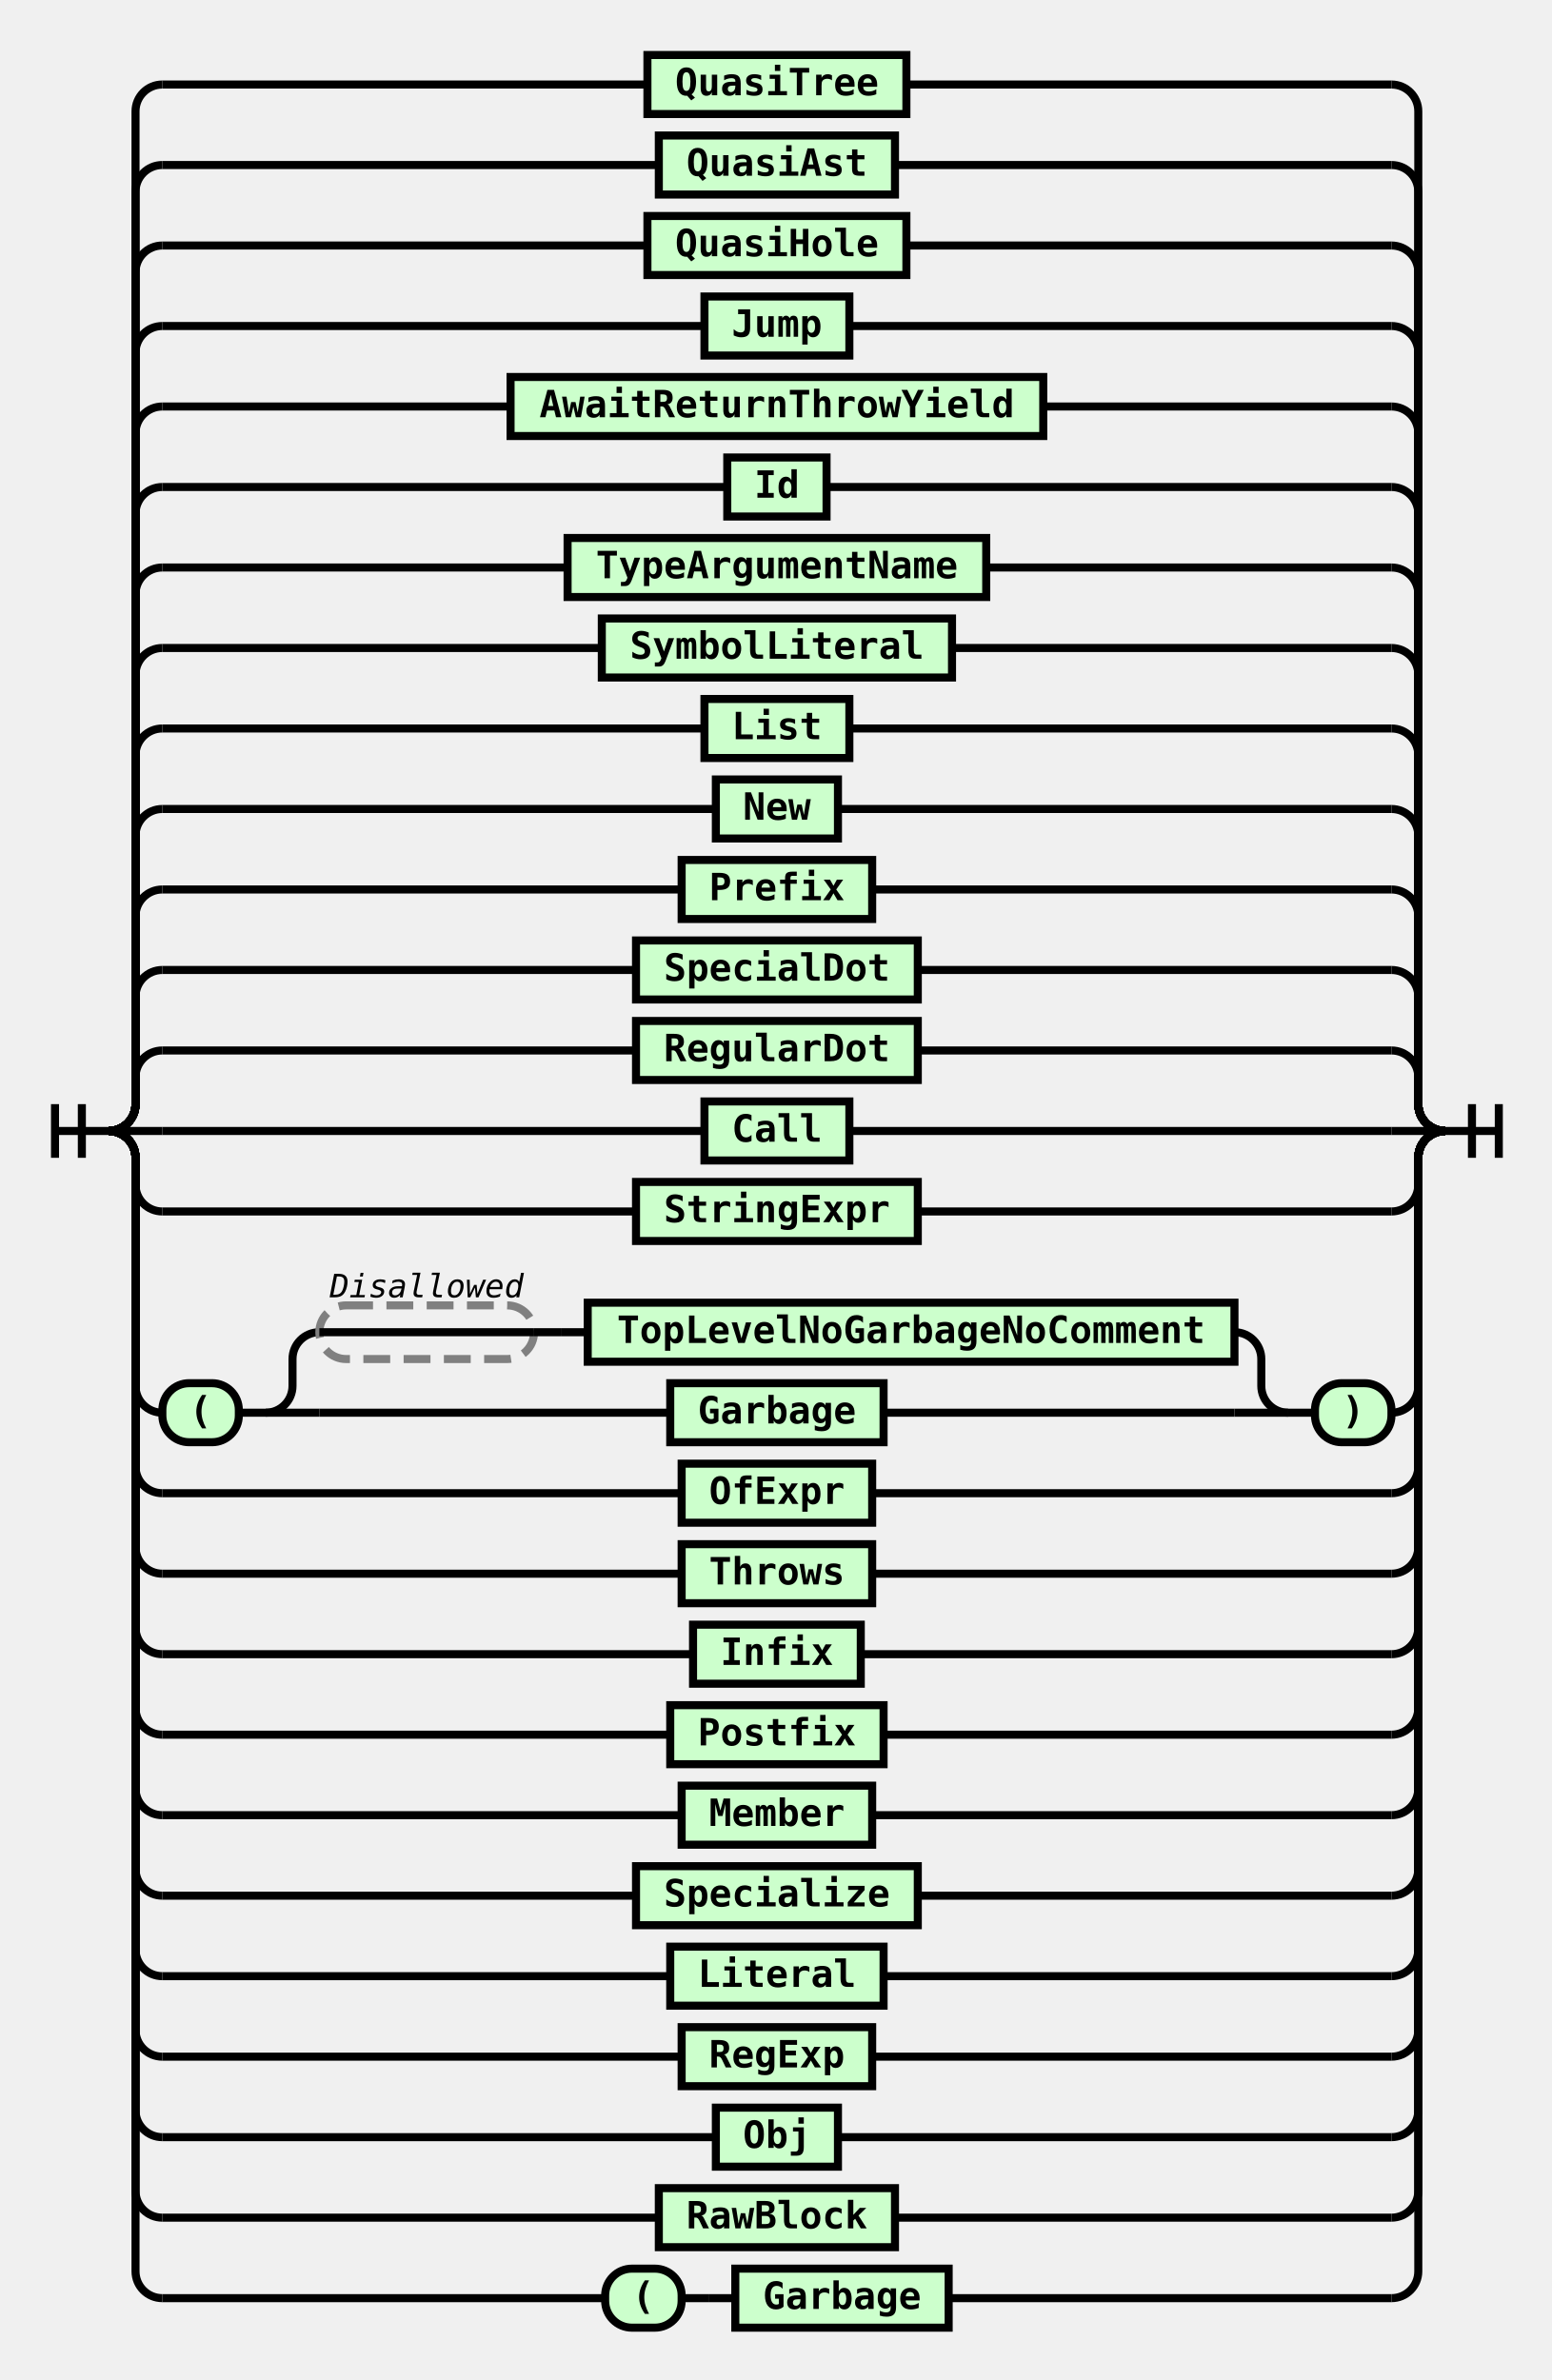
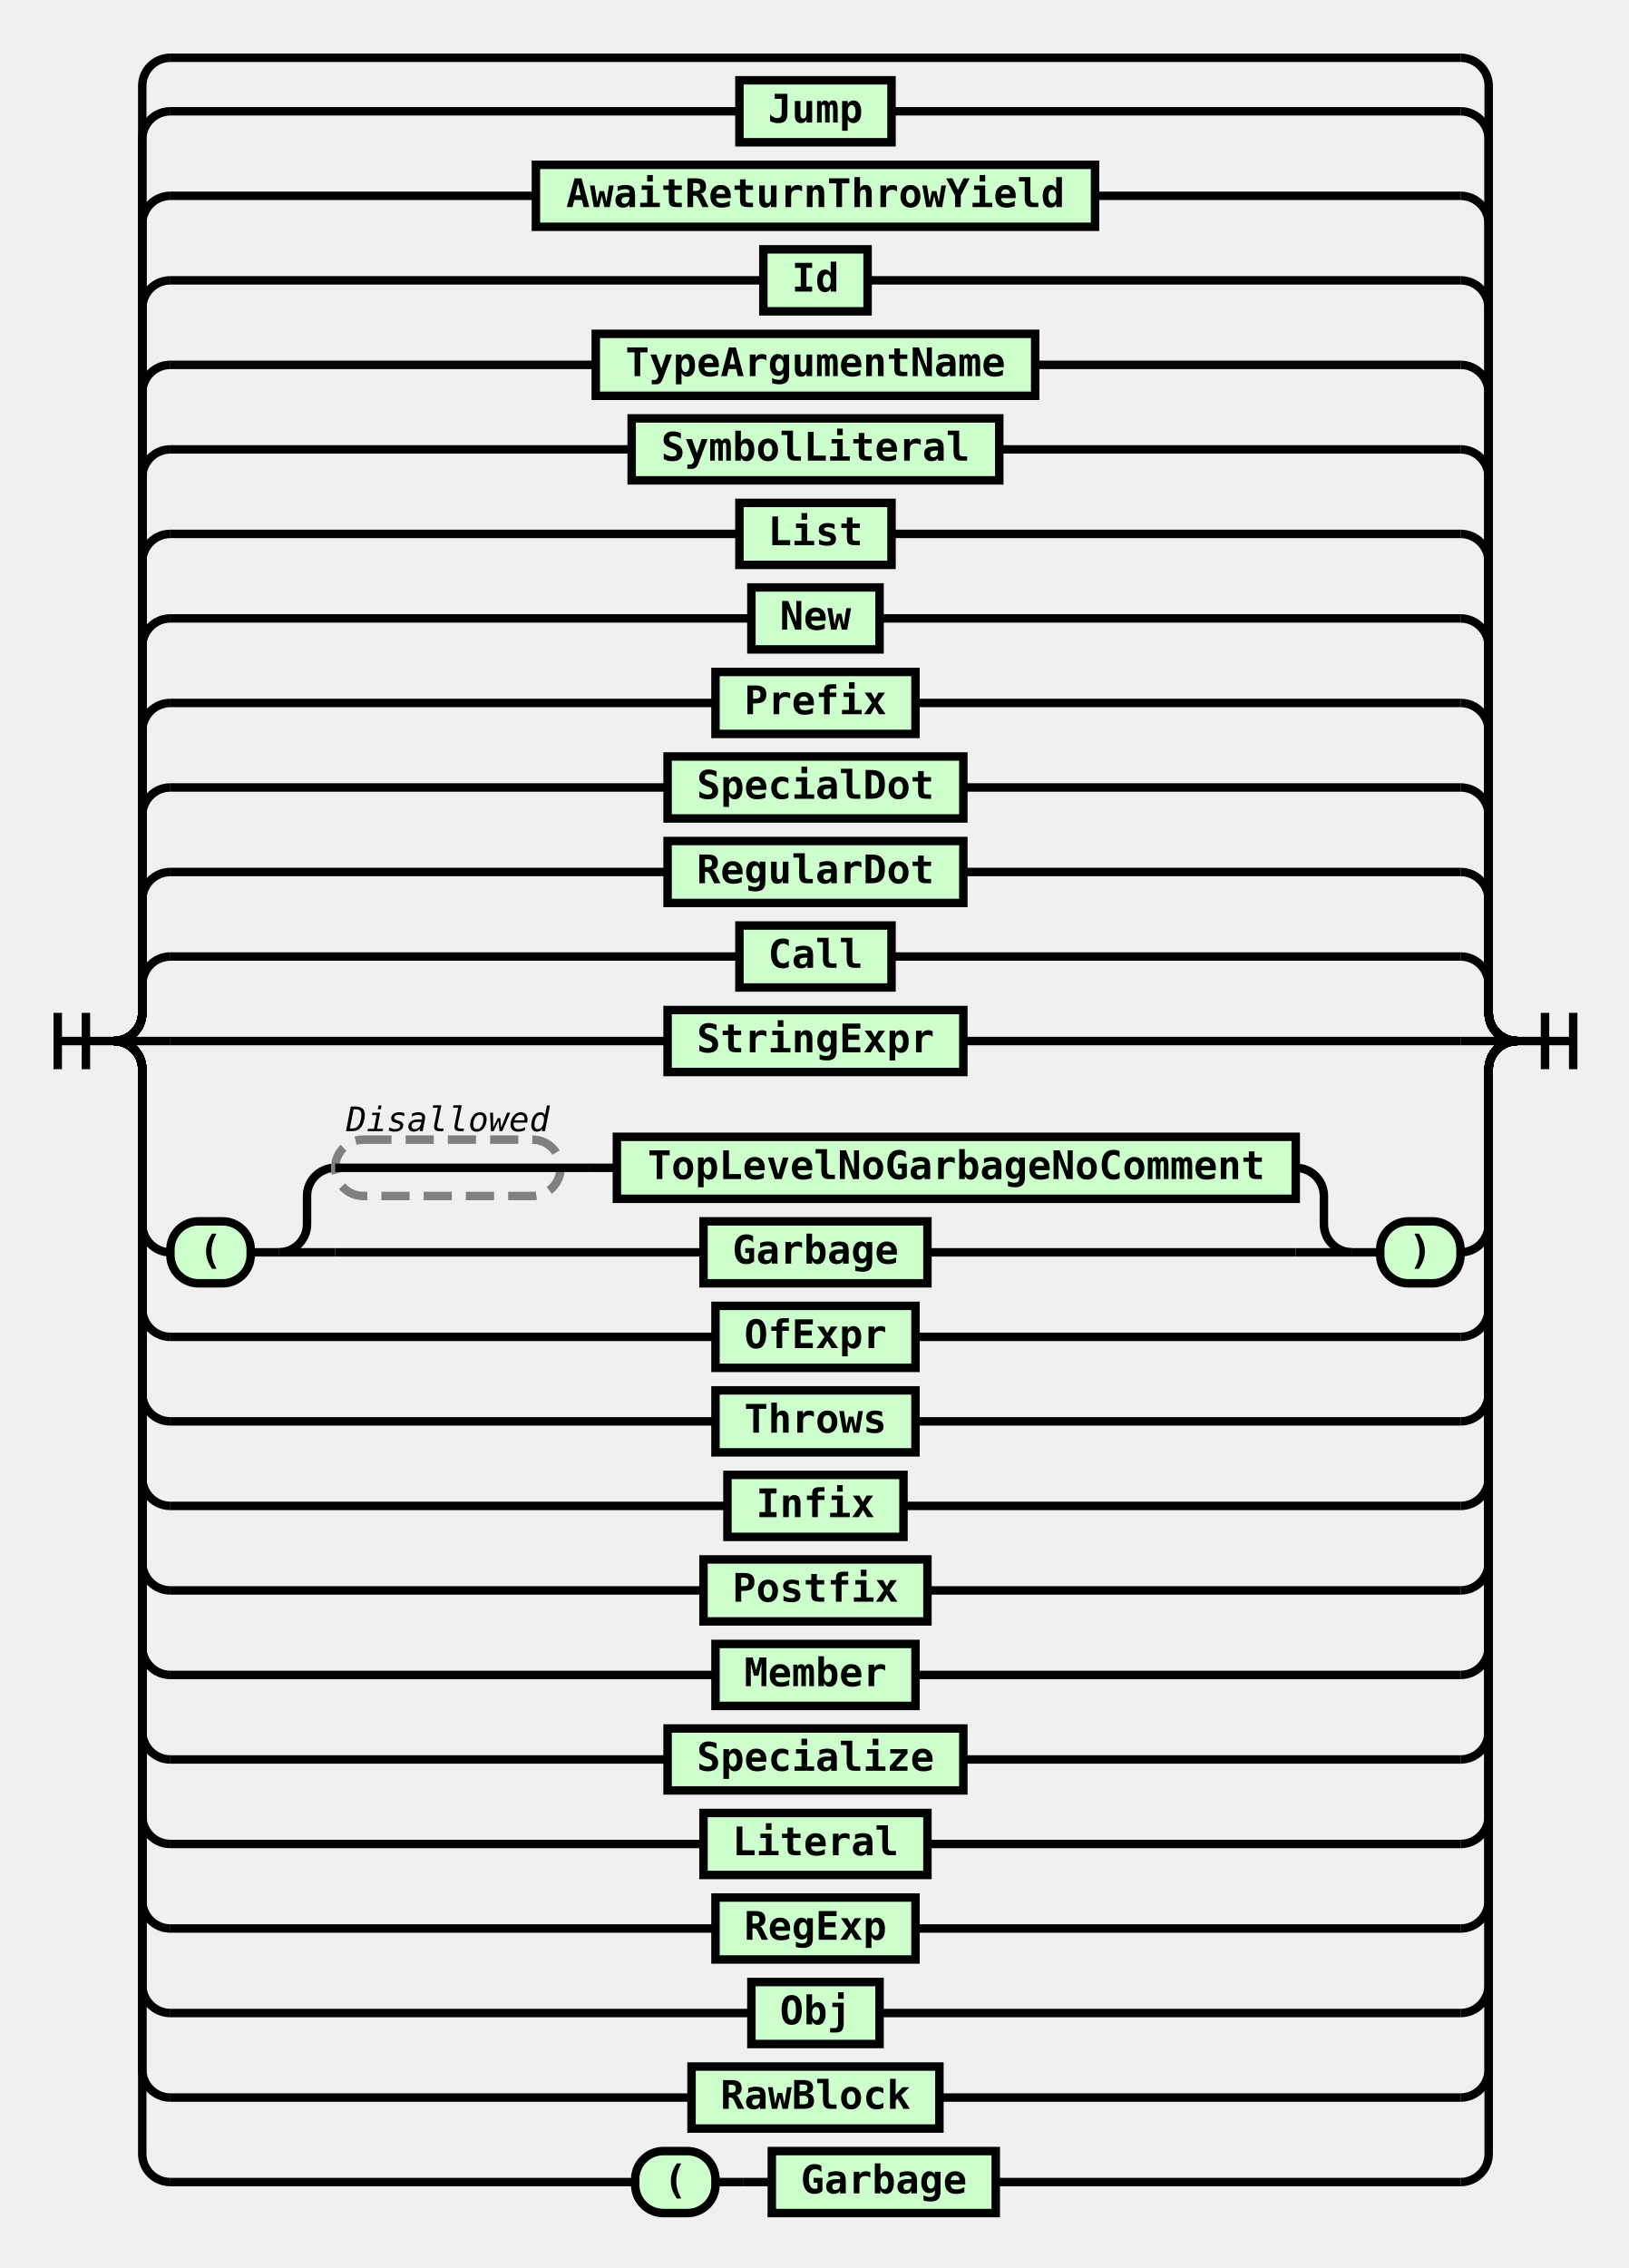
- <svg xmlns="http://www.w3.org/2000/svg" xmlns:xlink="http://www.w3.org/1999/xlink" class="railroad-diagram" width="578" height="887" viewBox="0 0 578 887" role="img" version="1.1">
+ <svg xmlns="http://www.w3.org/2000/svg" xmlns:xlink="http://www.w3.org/1999/xlink" class="railroad-diagram" width="578" height="805" viewBox="0 0 578 805" role="img" version="1.1">
  <style>
svg.railroad-diagram {
    background-color: hsl(30,20%,95%);
}
svg.railroad-diagram path {
    stroke-width: 3;
    stroke: black;
    fill: rgba(0,0,0,0);
}
svg.railroad-diagram text {
    font: bold 14px monospace;
    text-anchor: middle;
    white-space: pre;
}
svg.railroad-diagram text.diagram-text {
    font-size: 12px;
}
svg.railroad-diagram text.diagram-arrow {
    font-size: 16px;
}
svg.railroad-diagram text.label {
    text-anchor: start;
}
svg.railroad-diagram text.comment {
    font: italic 12px monospace;
}
svg.railroad-diagram g.non-terminal text {
    /*font-style: italic;*/
}
svg.railroad-diagram rect {
    stroke-width: 3;
    stroke: black;
    fill: hsl(120,100%,90%);
}
svg.railroad-diagram rect.group-box {
    stroke: gray;
    stroke-dasharray: 10 5;
    fill: none;
}
svg.railroad-diagram path.diagram-text {
    stroke-width: 3;
    stroke: black;
    fill: white;
    cursor: help;
}
svg.railroad-diagram g.diagram-text:hover path.diagram-text {
    fill: #eee;
}

</style>
  <g transform="translate(.5 .5)">
    <g>
-       <path d="M20 411v20m10 -20v20m-10 -10h20" />
+       <path d="M20 359v20m10 -20v20m-10 -10h20" />
    </g>
    <g>
-       <path d="M40 421h0" />
-       <path d="M538 421h0" />
-       <path d="M40 421a10 10 0 0 0 10 -10v-10a10 10 0 0 1 10 -10" />
-       <g class="non-terminal">
-         <path d="M60 391h176.5" />
-         <path d="M341.5 391h176.5" />
-         <rect x="236.5" y="380" width="105" height="22" />
+       <path d="M40 369h0" />
+       <path d="M538 369h0" />
+       <path d="M40 369a10 10 0 0 0 10 -10v-10a10 10 0 0 1 10 -10" />
+       <g class="non-terminal">
+         <path d="M60 339h202" />
+         <path d="M316 339h202" />
+         <rect x="262" y="328" width="54" height="22" />
+         <a xlink:href="/reference/syntax/#syntax-for-call">
+           <text x="289" y="343">Call</text>
+         </a>
+       </g>
+       <path d="M518 339a10 10 0 0 1 10 10v10a10 10 0 0 0 10 10" />
+       <path d="M40 369a10 10 0 0 0 10 -10v-40a10 10 0 0 1 10 -10" />
+       <g class="non-terminal">
+         <path d="M60 309h176.5" />
+         <path d="M341.5 309h176.5" />
+         <rect x="236.5" y="298" width="105" height="22" />
        <a xlink:href="/reference/syntax/#syntax-for-regulardot">
-           <text x="289" y="395">RegularDot</text>
-         </a>
-       </g>
-       <path d="M518 391a10 10 0 0 1 10 10v10a10 10 0 0 0 10 10" />
-       <path d="M40 421a10 10 0 0 0 10 -10v-40a10 10 0 0 1 10 -10" />
-       <g class="non-terminal">
-         <path d="M60 361h176.5" />
-         <path d="M341.5 361h176.5" />
-         <rect x="236.5" y="350" width="105" height="22" />
+           <text x="289" y="313">RegularDot</text>
+         </a>
+       </g>
+       <path d="M518 309a10 10 0 0 1 10 10v40a10 10 0 0 0 10 10" />
+       <path d="M40 369a10 10 0 0 0 10 -10v-70a10 10 0 0 1 10 -10" />
+       <g class="non-terminal">
+         <path d="M60 279h176.5" />
+         <path d="M341.5 279h176.5" />
+         <rect x="236.5" y="268" width="105" height="22" />
        <a xlink:href="/reference/syntax/#syntax-for-specialdot">
-           <text x="289" y="365">SpecialDot</text>
-         </a>
-       </g>
-       <path d="M518 361a10 10 0 0 1 10 10v40a10 10 0 0 0 10 10" />
-       <path d="M40 421a10 10 0 0 0 10 -10v-70a10 10 0 0 1 10 -10" />
-       <g class="non-terminal">
-         <path d="M60 331h193.5" />
-         <path d="M324.5 331h193.5" />
-         <rect x="253.5" y="320" width="71" height="22" />
+           <text x="289" y="283">SpecialDot</text>
+         </a>
+       </g>
+       <path d="M518 279a10 10 0 0 1 10 10v70a10 10 0 0 0 10 10" />
+       <path d="M40 369a10 10 0 0 0 10 -10v-100a10 10 0 0 1 10 -10" />
+       <g class="non-terminal">
+         <path d="M60 249h193.5" />
+         <path d="M324.5 249h193.5" />
+         <rect x="253.5" y="238" width="71" height="22" />
        <a xlink:href="/reference/syntax/#syntax-for-prefix">
-           <text x="289" y="335">Prefix</text>
-         </a>
-       </g>
-       <path d="M518 331a10 10 0 0 1 10 10v70a10 10 0 0 0 10 10" />
-       <path d="M40 421a10 10 0 0 0 10 -10v-100a10 10 0 0 1 10 -10" />
-       <g class="non-terminal">
-         <path d="M60 301h206.25" />
-         <path d="M311.75 301h206.25" />
-         <rect x="266.25" y="290" width="45.5" height="22" />
+           <text x="289" y="253">Prefix</text>
+         </a>
+       </g>
+       <path d="M518 249a10 10 0 0 1 10 10v100a10 10 0 0 0 10 10" />
+       <path d="M40 369a10 10 0 0 0 10 -10v-130a10 10 0 0 1 10 -10" />
+       <g class="non-terminal">
+         <path d="M60 219h206.25" />
+         <path d="M311.75 219h206.25" />
+         <rect x="266.25" y="208" width="45.5" height="22" />
        <a xlink:href="/reference/syntax/#syntax-for-new">
-           <text x="289" y="305">New</text>
-         </a>
-       </g>
-       <path d="M518 301a10 10 0 0 1 10 10v100a10 10 0 0 0 10 10" />
-       <path d="M40 421a10 10 0 0 0 10 -10v-130a10 10 0 0 1 10 -10" />
-       <g class="non-terminal">
-         <path d="M60 271h202" />
-         <path d="M316 271h202" />
-         <rect x="262" y="260" width="54" height="22" />
+           <text x="289" y="223">New</text>
+         </a>
+       </g>
+       <path d="M518 219a10 10 0 0 1 10 10v130a10 10 0 0 0 10 10" />
+       <path d="M40 369a10 10 0 0 0 10 -10v-160a10 10 0 0 1 10 -10" />
+       <g class="non-terminal">
+         <path d="M60 189h202" />
+         <path d="M316 189h202" />
+         <rect x="262" y="178" width="54" height="22" />
        <a xlink:href="/reference/syntax/#syntax-for-list">
-           <text x="289" y="275">List</text>
-         </a>
-       </g>
-       <path d="M518 271a10 10 0 0 1 10 10v130a10 10 0 0 0 10 10" />
-       <path d="M40 421a10 10 0 0 0 10 -10v-160a10 10 0 0 1 10 -10" />
-       <g class="non-terminal">
-         <path d="M60 241h163.75" />
-         <path d="M354.25 241h163.75" />
-         <rect x="223.75" y="230" width="130.5" height="22" />
+           <text x="289" y="193">List</text>
+         </a>
+       </g>
+       <path d="M518 189a10 10 0 0 1 10 10v160a10 10 0 0 0 10 10" />
+       <path d="M40 369a10 10 0 0 0 10 -10v-190a10 10 0 0 1 10 -10" />
+       <g class="non-terminal">
+         <path d="M60 159h163.75" />
+         <path d="M354.25 159h163.75" />
+         <rect x="223.75" y="148" width="130.5" height="22" />
        <a xlink:href="/reference/syntax/#syntax-for-symbolliteral">
-           <text x="289" y="245">SymbolLiteral</text>
-         </a>
-       </g>
-       <path d="M518 241a10 10 0 0 1 10 10v160a10 10 0 0 0 10 10" />
-       <path d="M40 421a10 10 0 0 0 10 -10v-190a10 10 0 0 1 10 -10" />
-       <g class="non-terminal">
-         <path d="M60 211h151" />
-         <path d="M367 211h151" />
-         <rect x="211" y="200" width="156" height="22" />
+           <text x="289" y="163">SymbolLiteral</text>
+         </a>
+       </g>
+       <path d="M518 159a10 10 0 0 1 10 10v190a10 10 0 0 0 10 10" />
+       <path d="M40 369a10 10 0 0 0 10 -10v-220a10 10 0 0 1 10 -10" />
+       <g class="non-terminal">
+         <path d="M60 129h151" />
+         <path d="M367 129h151" />
+         <rect x="211" y="118" width="156" height="22" />
        <a xlink:href="/reference/syntax/#syntax-for-typeargumentname">
-           <text x="289" y="215">TypeArgumentName</text>
-         </a>
-       </g>
-       <path d="M518 211a10 10 0 0 1 10 10v190a10 10 0 0 0 10 10" />
-       <path d="M40 421a10 10 0 0 0 10 -10v-220a10 10 0 0 1 10 -10" />
-       <g class="non-terminal">
-         <path d="M60 181h210.5" />
-         <path d="M307.5 181h210.5" />
-         <rect x="270.5" y="170" width="37" height="22" />
+           <text x="289" y="133">TypeArgumentName</text>
+         </a>
+       </g>
+       <path d="M518 129a10 10 0 0 1 10 10v220a10 10 0 0 0 10 10" />
+       <path d="M40 369a10 10 0 0 0 10 -10v-250a10 10 0 0 1 10 -10" />
+       <g class="non-terminal">
+         <path d="M60 99h210.5" />
+         <path d="M307.5 99h210.5" />
+         <rect x="270.5" y="88" width="37" height="22" />
        <a xlink:href="/reference/syntax/#syntax-for-id">
-           <text x="289" y="185">Id</text>
-         </a>
-       </g>
-       <path d="M518 181a10 10 0 0 1 10 10v220a10 10 0 0 0 10 10" />
-       <path d="M40 421a10 10 0 0 0 10 -10v-250a10 10 0 0 1 10 -10" />
-       <g class="non-terminal">
-         <path d="M60 151h129.75" />
-         <path d="M388.25 151h129.75" />
-         <rect x="189.75" y="140" width="198.5" height="22" />
+           <text x="289" y="103">Id</text>
+         </a>
+       </g>
+       <path d="M518 99a10 10 0 0 1 10 10v250a10 10 0 0 0 10 10" />
+       <path d="M40 369a10 10 0 0 0 10 -10v-280a10 10 0 0 1 10 -10" />
+       <g class="non-terminal">
+         <path d="M60 69h129.75" />
+         <path d="M388.25 69h129.75" />
+         <rect x="189.75" y="58" width="198.5" height="22" />
        <a xlink:href="/reference/syntax/#syntax-for-awaitreturnthrowyield">
-           <text x="289" y="155">AwaitReturnThrowYield</text>
-         </a>
-       </g>
-       <path d="M518 151a10 10 0 0 1 10 10v250a10 10 0 0 0 10 10" />
-       <path d="M40 421a10 10 0 0 0 10 -10v-280a10 10 0 0 1 10 -10" />
-       <g class="non-terminal">
-         <path d="M60 121h202" />
-         <path d="M316 121h202" />
-         <rect x="262" y="110" width="54" height="22" />
+           <text x="289" y="73">AwaitReturnThrowYield</text>
+         </a>
+       </g>
+       <path d="M518 69a10 10 0 0 1 10 10v280a10 10 0 0 0 10 10" />
+       <path d="M40 369a10 10 0 0 0 10 -10v-310a10 10 0 0 1 10 -10" />
+       <g class="non-terminal">
+         <path d="M60 39h202" />
+         <path d="M316 39h202" />
+         <rect x="262" y="28" width="54" height="22" />
        <a xlink:href="/reference/syntax/#syntax-for-jump">
-           <text x="289" y="125">Jump</text>
-         </a>
-       </g>
-       <path d="M518 121a10 10 0 0 1 10 10v280a10 10 0 0 0 10 10" />
-       <path d="M40 421a10 10 0 0 0 10 -10v-310a10 10 0 0 1 10 -10" />
-       <g class="non-terminal">
-         <path d="M60 91h180.75" />
-         <path d="M337.25 91h180.75" />
-         <rect x="240.75" y="80" width="96.5" height="22" />
-         <text x="289" y="95">QuasiHole</text>
-       </g>
-       <path d="M518 91a10 10 0 0 1 10 10v310a10 10 0 0 0 10 10" />
-       <path d="M40 421a10 10 0 0 0 10 -10v-340a10 10 0 0 1 10 -10" />
-       <g class="non-terminal">
-         <path d="M60 61h185" />
-         <path d="M333 61h185" />
-         <rect x="245" y="50" width="88" height="22" />
-         <text x="289" y="65">QuasiAst</text>
-       </g>
-       <path d="M518 61a10 10 0 0 1 10 10v340a10 10 0 0 0 10 10" />
-       <path d="M40 421a10 10 0 0 0 10 -10v-370a10 10 0 0 1 10 -10" />
-       <g class="non-terminal">
-         <path d="M60 31h180.75" />
-         <path d="M337.25 31h180.75" />
-         <rect x="240.75" y="20" width="96.5" height="22" />
-         <text x="289" y="35">QuasiTree</text>
-       </g>
-       <path d="M518 31a10 10 0 0 1 10 10v370a10 10 0 0 0 10 10" />
-       <path d="M40 421h20" />
-       <g class="non-terminal">
-         <path d="M60 421h202" />
-         <path d="M316 421h202" />
-         <rect x="262" y="410" width="54" height="22" />
-         <a xlink:href="/reference/syntax/#syntax-for-call">
-           <text x="289" y="425">Call</text>
-         </a>
-       </g>
-       <path d="M518 421h20" />
-       <path d="M40 421a10 10 0 0 1 10 10v10a10 10 0 0 0 10 10" />
-       <g class="non-terminal">
-         <path d="M60 451h176.5" />
-         <path d="M341.5 451h176.5" />
-         <rect x="236.5" y="440" width="105" height="22" />
+           <text x="289" y="43">Jump</text>
+         </a>
+       </g>
+       <path d="M518 39a10 10 0 0 1 10 10v310a10 10 0 0 0 10 10" />
+       <path d="M40 369a10 10 0 0 0 10 -10v-329a10 10 0 0 1 10 -10" />
+       <g>
+         <path d="M60 20h458" />
+       </g>
+       <path d="M518 20a10 10 0 0 1 10 10v329a10 10 0 0 0 10 10" />
+       <path d="M40 369h20" />
+       <g class="non-terminal">
+         <path d="M60 369h176.5" />
+         <path d="M341.5 369h176.5" />
+         <rect x="236.5" y="358" width="105" height="22" />
        <a xlink:href="/reference/syntax/#syntax-for-stringexpr">
-           <text x="289" y="455">StringExpr</text>
-         </a>
-       </g>
-       <path d="M518 451a10 10 0 0 0 10 -10v-10a10 10 0 0 1 10 -10" />
-       <path d="M40 421a10 10 0 0 1 10 10v85a10 10 0 0 0 10 10" />
+           <text x="289" y="373">StringExpr</text>
+         </a>
+       </g>
+       <path d="M518 369h20" />
+       <path d="M40 369a10 10 0 0 1 10 10v55a10 10 0 0 0 10 10" />
      <g>
-         <path d="M60 526h0" />
-         <path d="M518 526h0" />
+         <path d="M60 444h0" />
+         <path d="M518 444h0" />
        <g class="terminal">
-           <path d="M60 526h0" />
-           <path d="M88.5 526h0" />
-           <rect x="60" y="515" width="28.5" height="22" rx="10" ry="10" />
-           <text x="74.25" y="530">(</text>
-         </g>
-         <path d="M88.5 526h10" />
+           <path d="M60 444h0" />
+           <path d="M88.5 444h0" />
+           <rect x="60" y="433" width="28.5" height="22" rx="10" ry="10" />
+           <text x="74.25" y="448">(</text>
+         </g>
+         <path d="M88.5 444h10" />
        <g>
-           <path d="M98.5 526h0" />
-           <path d="M479.5 526h0" />
-           <path d="M98.5 526a10 10 0 0 0 10 -10v-10a10 10 0 0 1 10 -10" />
+           <path d="M98.5 444h0" />
+           <path d="M479.5 444h0" />
+           <path d="M98.5 444a10 10 0 0 0 10 -10v-10a10 10 0 0 1 10 -10" />
          <g>
-             <path d="M118.5 496h0" />
-             <path d="M459.5 496h0" />
+             <path d="M118.5 414h0" />
+             <path d="M459.5 414h0" />
            <g>
-               <path d="M118.5 496h0" />
-               <path d="M198.5 496h0" />
-               <rect x="118.5" y="486" width="80" height="20" rx="10" ry="10" class="group-box" />
+               <path d="M118.5 414h0" />
+               <path d="M198.5 414h0" />
+               <rect x="118.5" y="404" width="80" height="20" rx="10" ry="10" class="group-box" />
              <g>
-                 <path d="M118.5 496h80" />
+                 <path d="M118.5 414h80" />
              </g>
              <g>
-                 <path d="M118.5 478h0" />
-                 <path d="M198.5 478h0" />
-                 <text x="158.5" y="483" class="comment">Disallowed</text>
+                 <path d="M118.5 396h0" />
+                 <path d="M198.5 396h0" />
+                 <text x="158.5" y="401" class="comment">Disallowed</text>
              </g>
            </g>
-             <path d="M198.5 496h10" />
-             <path d="M208.5 496h10" />
+             <path d="M198.5 414h10" />
+             <path d="M208.5 414h10" />
            <g class="non-terminal">
-               <path d="M218.5 496h0" />
-               <path d="M459.5 496h0" />
-               <rect x="218.5" y="485" width="241" height="22" />
+               <path d="M218.5 414h0" />
+               <path d="M459.5 414h0" />
+               <rect x="218.5" y="403" width="241" height="22" />
              <a xlink:href="/reference/syntax/#syntax-for-toplevelnogarbagenocomment">
-                 <text x="339" y="500">TopLevelNoGarbageNoComment</text>
+                 <text x="339" y="418">TopLevelNoGarbageNoComment</text>
              </a>
            </g>
          </g>
-           <path d="M459.5 496a10 10 0 0 1 10 10v10a10 10 0 0 0 10 10" />
-           <path d="M98.5 526h20" />
+           <path d="M459.5 414a10 10 0 0 1 10 10v10a10 10 0 0 0 10 10" />
+           <path d="M98.5 444h20" />
          <g class="non-terminal">
-             <path d="M118.5 526h130.75" />
-             <path d="M328.75 526h130.75" />
-             <rect x="249.25" y="515" width="79.5" height="22" />
+             <path d="M118.5 444h130.75" />
+             <path d="M328.75 444h130.75" />
+             <rect x="249.25" y="433" width="79.5" height="22" />
            <a xlink:href="/reference/syntax/#syntax-for-garbage">
-               <text x="289" y="530">Garbage</text>
+               <text x="289" y="448">Garbage</text>
            </a>
          </g>
-           <path d="M459.5 526h20" />
-         </g>
-         <path d="M479.5 526h10" />
+           <path d="M459.5 444h20" />
+         </g>
+         <path d="M479.5 444h10" />
        <g class="terminal">
-           <path d="M489.5 526h0" />
-           <path d="M518 526h0" />
-           <rect x="489.5" y="515" width="28.5" height="22" rx="10" ry="10" />
-           <text x="503.75" y="530">)</text>
-         </g>
-       </g>
-       <path d="M518 526a10 10 0 0 0 10 -10v-85a10 10 0 0 1 10 -10" />
-       <path d="M40 421a10 10 0 0 1 10 10v115a10 10 0 0 0 10 10" />
-       <g class="non-terminal">
-         <path d="M60 556h193.5" />
-         <path d="M324.5 556h193.5" />
-         <rect x="253.5" y="545" width="71" height="22" />
+           <path d="M489.5 444h0" />
+           <path d="M518 444h0" />
+           <rect x="489.5" y="433" width="28.5" height="22" rx="10" ry="10" />
+           <text x="503.75" y="448">)</text>
+         </g>
+       </g>
+       <path d="M518 444a10 10 0 0 0 10 -10v-55a10 10 0 0 1 10 -10" />
+       <path d="M40 369a10 10 0 0 1 10 10v85a10 10 0 0 0 10 10" />
+       <g class="non-terminal">
+         <path d="M60 474h193.5" />
+         <path d="M324.5 474h193.5" />
+         <rect x="253.5" y="463" width="71" height="22" />
        <a xlink:href="/reference/syntax/#syntax-for-ofexpr">
-           <text x="289" y="560">OfExpr</text>
-         </a>
-       </g>
-       <path d="M518 556a10 10 0 0 0 10 -10v-115a10 10 0 0 1 10 -10" />
-       <path d="M40 421a10 10 0 0 1 10 10v145a10 10 0 0 0 10 10" />
-       <g class="non-terminal">
-         <path d="M60 586h193.5" />
-         <path d="M324.5 586h193.5" />
-         <rect x="253.5" y="575" width="71" height="22" />
+           <text x="289" y="478">OfExpr</text>
+         </a>
+       </g>
+       <path d="M518 474a10 10 0 0 0 10 -10v-85a10 10 0 0 1 10 -10" />
+       <path d="M40 369a10 10 0 0 1 10 10v115a10 10 0 0 0 10 10" />
+       <g class="non-terminal">
+         <path d="M60 504h193.5" />
+         <path d="M324.5 504h193.5" />
+         <rect x="253.5" y="493" width="71" height="22" />
        <a xlink:href="/reference/syntax/#syntax-for-throws">
-           <text x="289" y="590">Throws</text>
-         </a>
-       </g>
-       <path d="M518 586a10 10 0 0 0 10 -10v-145a10 10 0 0 1 10 -10" />
-       <path d="M40 421a10 10 0 0 1 10 10v175a10 10 0 0 0 10 10" />
-       <g class="non-terminal">
-         <path d="M60 616h197.75" />
-         <path d="M320.25 616h197.75" />
-         <rect x="257.75" y="605" width="62.5" height="22" />
+           <text x="289" y="508">Throws</text>
+         </a>
+       </g>
+       <path d="M518 504a10 10 0 0 0 10 -10v-115a10 10 0 0 1 10 -10" />
+       <path d="M40 369a10 10 0 0 1 10 10v145a10 10 0 0 0 10 10" />
+       <g class="non-terminal">
+         <path d="M60 534h197.75" />
+         <path d="M320.25 534h197.75" />
+         <rect x="257.75" y="523" width="62.5" height="22" />
        <a xlink:href="/reference/syntax/#syntax-for-infix">
-           <text x="289" y="620">Infix</text>
-         </a>
-       </g>
-       <path d="M518 616a10 10 0 0 0 10 -10v-175a10 10 0 0 1 10 -10" />
-       <path d="M40 421a10 10 0 0 1 10 10v205a10 10 0 0 0 10 10" />
-       <g class="non-terminal">
-         <path d="M60 646h189.25" />
-         <path d="M328.75 646h189.25" />
-         <rect x="249.25" y="635" width="79.5" height="22" />
+           <text x="289" y="538">Infix</text>
+         </a>
+       </g>
+       <path d="M518 534a10 10 0 0 0 10 -10v-145a10 10 0 0 1 10 -10" />
+       <path d="M40 369a10 10 0 0 1 10 10v175a10 10 0 0 0 10 10" />
+       <g class="non-terminal">
+         <path d="M60 564h189.25" />
+         <path d="M328.75 564h189.25" />
+         <rect x="249.25" y="553" width="79.5" height="22" />
        <a xlink:href="/reference/syntax/#syntax-for-postfix">
-           <text x="289" y="650">Postfix</text>
-         </a>
-       </g>
-       <path d="M518 646a10 10 0 0 0 10 -10v-205a10 10 0 0 1 10 -10" />
-       <path d="M40 421a10 10 0 0 1 10 10v235a10 10 0 0 0 10 10" />
-       <g class="non-terminal">
-         <path d="M60 676h193.5" />
-         <path d="M324.5 676h193.5" />
-         <rect x="253.5" y="665" width="71" height="22" />
+           <text x="289" y="568">Postfix</text>
+         </a>
+       </g>
+       <path d="M518 564a10 10 0 0 0 10 -10v-175a10 10 0 0 1 10 -10" />
+       <path d="M40 369a10 10 0 0 1 10 10v205a10 10 0 0 0 10 10" />
+       <g class="non-terminal">
+         <path d="M60 594h193.5" />
+         <path d="M324.5 594h193.5" />
+         <rect x="253.5" y="583" width="71" height="22" />
        <a xlink:href="/reference/syntax/#syntax-for-member">
-           <text x="289" y="680">Member</text>
-         </a>
-       </g>
-       <path d="M518 676a10 10 0 0 0 10 -10v-235a10 10 0 0 1 10 -10" />
-       <path d="M40 421a10 10 0 0 1 10 10v265a10 10 0 0 0 10 10" />
-       <g class="non-terminal">
-         <path d="M60 706h176.5" />
-         <path d="M341.5 706h176.5" />
-         <rect x="236.5" y="695" width="105" height="22" />
+           <text x="289" y="598">Member</text>
+         </a>
+       </g>
+       <path d="M518 594a10 10 0 0 0 10 -10v-205a10 10 0 0 1 10 -10" />
+       <path d="M40 369a10 10 0 0 1 10 10v235a10 10 0 0 0 10 10" />
+       <g class="non-terminal">
+         <path d="M60 624h176.5" />
+         <path d="M341.5 624h176.5" />
+         <rect x="236.5" y="613" width="105" height="22" />
        <a xlink:href="/reference/syntax/#syntax-for-specialize">
-           <text x="289" y="710">Specialize</text>
-         </a>
-       </g>
-       <path d="M518 706a10 10 0 0 0 10 -10v-265a10 10 0 0 1 10 -10" />
-       <path d="M40 421a10 10 0 0 1 10 10v295a10 10 0 0 0 10 10" />
-       <g class="non-terminal">
-         <path d="M60 736h189.25" />
-         <path d="M328.75 736h189.25" />
-         <rect x="249.25" y="725" width="79.5" height="22" />
+           <text x="289" y="628">Specialize</text>
+         </a>
+       </g>
+       <path d="M518 624a10 10 0 0 0 10 -10v-235a10 10 0 0 1 10 -10" />
+       <path d="M40 369a10 10 0 0 1 10 10v265a10 10 0 0 0 10 10" />
+       <g class="non-terminal">
+         <path d="M60 654h189.25" />
+         <path d="M328.75 654h189.25" />
+         <rect x="249.25" y="643" width="79.5" height="22" />
        <a xlink:href="/reference/syntax/#syntax-for-literal">
-           <text x="289" y="740">Literal</text>
-         </a>
-       </g>
-       <path d="M518 736a10 10 0 0 0 10 -10v-295a10 10 0 0 1 10 -10" />
-       <path d="M40 421a10 10 0 0 1 10 10v325a10 10 0 0 0 10 10" />
-       <g class="non-terminal">
-         <path d="M60 766h193.5" />
-         <path d="M324.5 766h193.5" />
-         <rect x="253.5" y="755" width="71" height="22" />
+           <text x="289" y="658">Literal</text>
+         </a>
+       </g>
+       <path d="M518 654a10 10 0 0 0 10 -10v-265a10 10 0 0 1 10 -10" />
+       <path d="M40 369a10 10 0 0 1 10 10v295a10 10 0 0 0 10 10" />
+       <g class="non-terminal">
+         <path d="M60 684h193.5" />
+         <path d="M324.5 684h193.5" />
+         <rect x="253.5" y="673" width="71" height="22" />
        <a xlink:href="/reference/syntax/#syntax-for-regexp">
-           <text x="289" y="770">RegExp</text>
-         </a>
-       </g>
-       <path d="M518 766a10 10 0 0 0 10 -10v-325a10 10 0 0 1 10 -10" />
-       <path d="M40 421a10 10 0 0 1 10 10v355a10 10 0 0 0 10 10" />
-       <g class="non-terminal">
-         <path d="M60 796h206.25" />
-         <path d="M311.75 796h206.25" />
-         <rect x="266.25" y="785" width="45.5" height="22" />
+           <text x="289" y="688">RegExp</text>
+         </a>
+       </g>
+       <path d="M518 684a10 10 0 0 0 10 -10v-295a10 10 0 0 1 10 -10" />
+       <path d="M40 369a10 10 0 0 1 10 10v325a10 10 0 0 0 10 10" />
+       <g class="non-terminal">
+         <path d="M60 714h206.25" />
+         <path d="M311.75 714h206.25" />
+         <rect x="266.25" y="703" width="45.5" height="22" />
        <a xlink:href="/reference/syntax/#syntax-for-obj">
-           <text x="289" y="800">Obj</text>
-         </a>
-       </g>
-       <path d="M518 796a10 10 0 0 0 10 -10v-355a10 10 0 0 1 10 -10" />
-       <path d="M40 421a10 10 0 0 1 10 10v385a10 10 0 0 0 10 10" />
-       <g class="non-terminal">
-         <path d="M60 826h185" />
-         <path d="M333 826h185" />
-         <rect x="245" y="815" width="88" height="22" />
+           <text x="289" y="718">Obj</text>
+         </a>
+       </g>
+       <path d="M518 714a10 10 0 0 0 10 -10v-325a10 10 0 0 1 10 -10" />
+       <path d="M40 369a10 10 0 0 1 10 10v355a10 10 0 0 0 10 10" />
+       <g class="non-terminal">
+         <path d="M60 744h185" />
+         <path d="M333 744h185" />
+         <rect x="245" y="733" width="88" height="22" />
        <a xlink:href="/reference/syntax/#syntax-for-rawblock">
-           <text x="289" y="830">RawBlock</text>
-         </a>
-       </g>
-       <path d="M518 826a10 10 0 0 0 10 -10v-385a10 10 0 0 1 10 -10" />
-       <path d="M40 421a10 10 0 0 1 10 10v415a10 10 0 0 0 10 10" />
+           <text x="289" y="748">RawBlock</text>
+         </a>
+       </g>
+       <path d="M518 744a10 10 0 0 0 10 -10v-355a10 10 0 0 1 10 -10" />
+       <path d="M40 369a10 10 0 0 1 10 10v385a10 10 0 0 0 10 10" />
      <g>
-         <path d="M60 856h165" />
-         <path d="M353 856h165" />
+         <path d="M60 774h165" />
+         <path d="M353 774h165" />
        <g class="terminal">
-           <path d="M225 856h0" />
-           <path d="M253.5 856h0" />
-           <rect x="225" y="845" width="28.5" height="22" rx="10" ry="10" />
-           <text x="239.25" y="860">(</text>
-         </g>
-         <path d="M253.5 856h10" />
-         <path d="M263.5 856h10" />
+           <path d="M225 774h0" />
+           <path d="M253.5 774h0" />
+           <rect x="225" y="763" width="28.5" height="22" rx="10" ry="10" />
+           <text x="239.25" y="778">(</text>
+         </g>
+         <path d="M253.5 774h10" />
+         <path d="M263.5 774h10" />
        <g class="non-terminal">
-           <path d="M273.5 856h0" />
-           <path d="M353 856h0" />
-           <rect x="273.5" y="845" width="79.5" height="22" />
+           <path d="M273.5 774h0" />
+           <path d="M353 774h0" />
+           <rect x="273.5" y="763" width="79.5" height="22" />
          <a xlink:href="/reference/syntax/#syntax-for-garbage">
-             <text x="313.25" y="860">Garbage</text>
+             <text x="313.25" y="778">Garbage</text>
          </a>
        </g>
      </g>
-       <path d="M518 856a10 10 0 0 0 10 -10v-415a10 10 0 0 1 10 -10" />
+       <path d="M518 774a10 10 0 0 0 10 -10v-385a10 10 0 0 1 10 -10" />
    </g>
-     <path d="M 538 421 h 20 m -10 -10 v 20 m 10 -20 v 20" />
+     <path d="M 538 369 h 20 m -10 -10 v 20 m 10 -20 v 20" />
  </g>
</svg>
